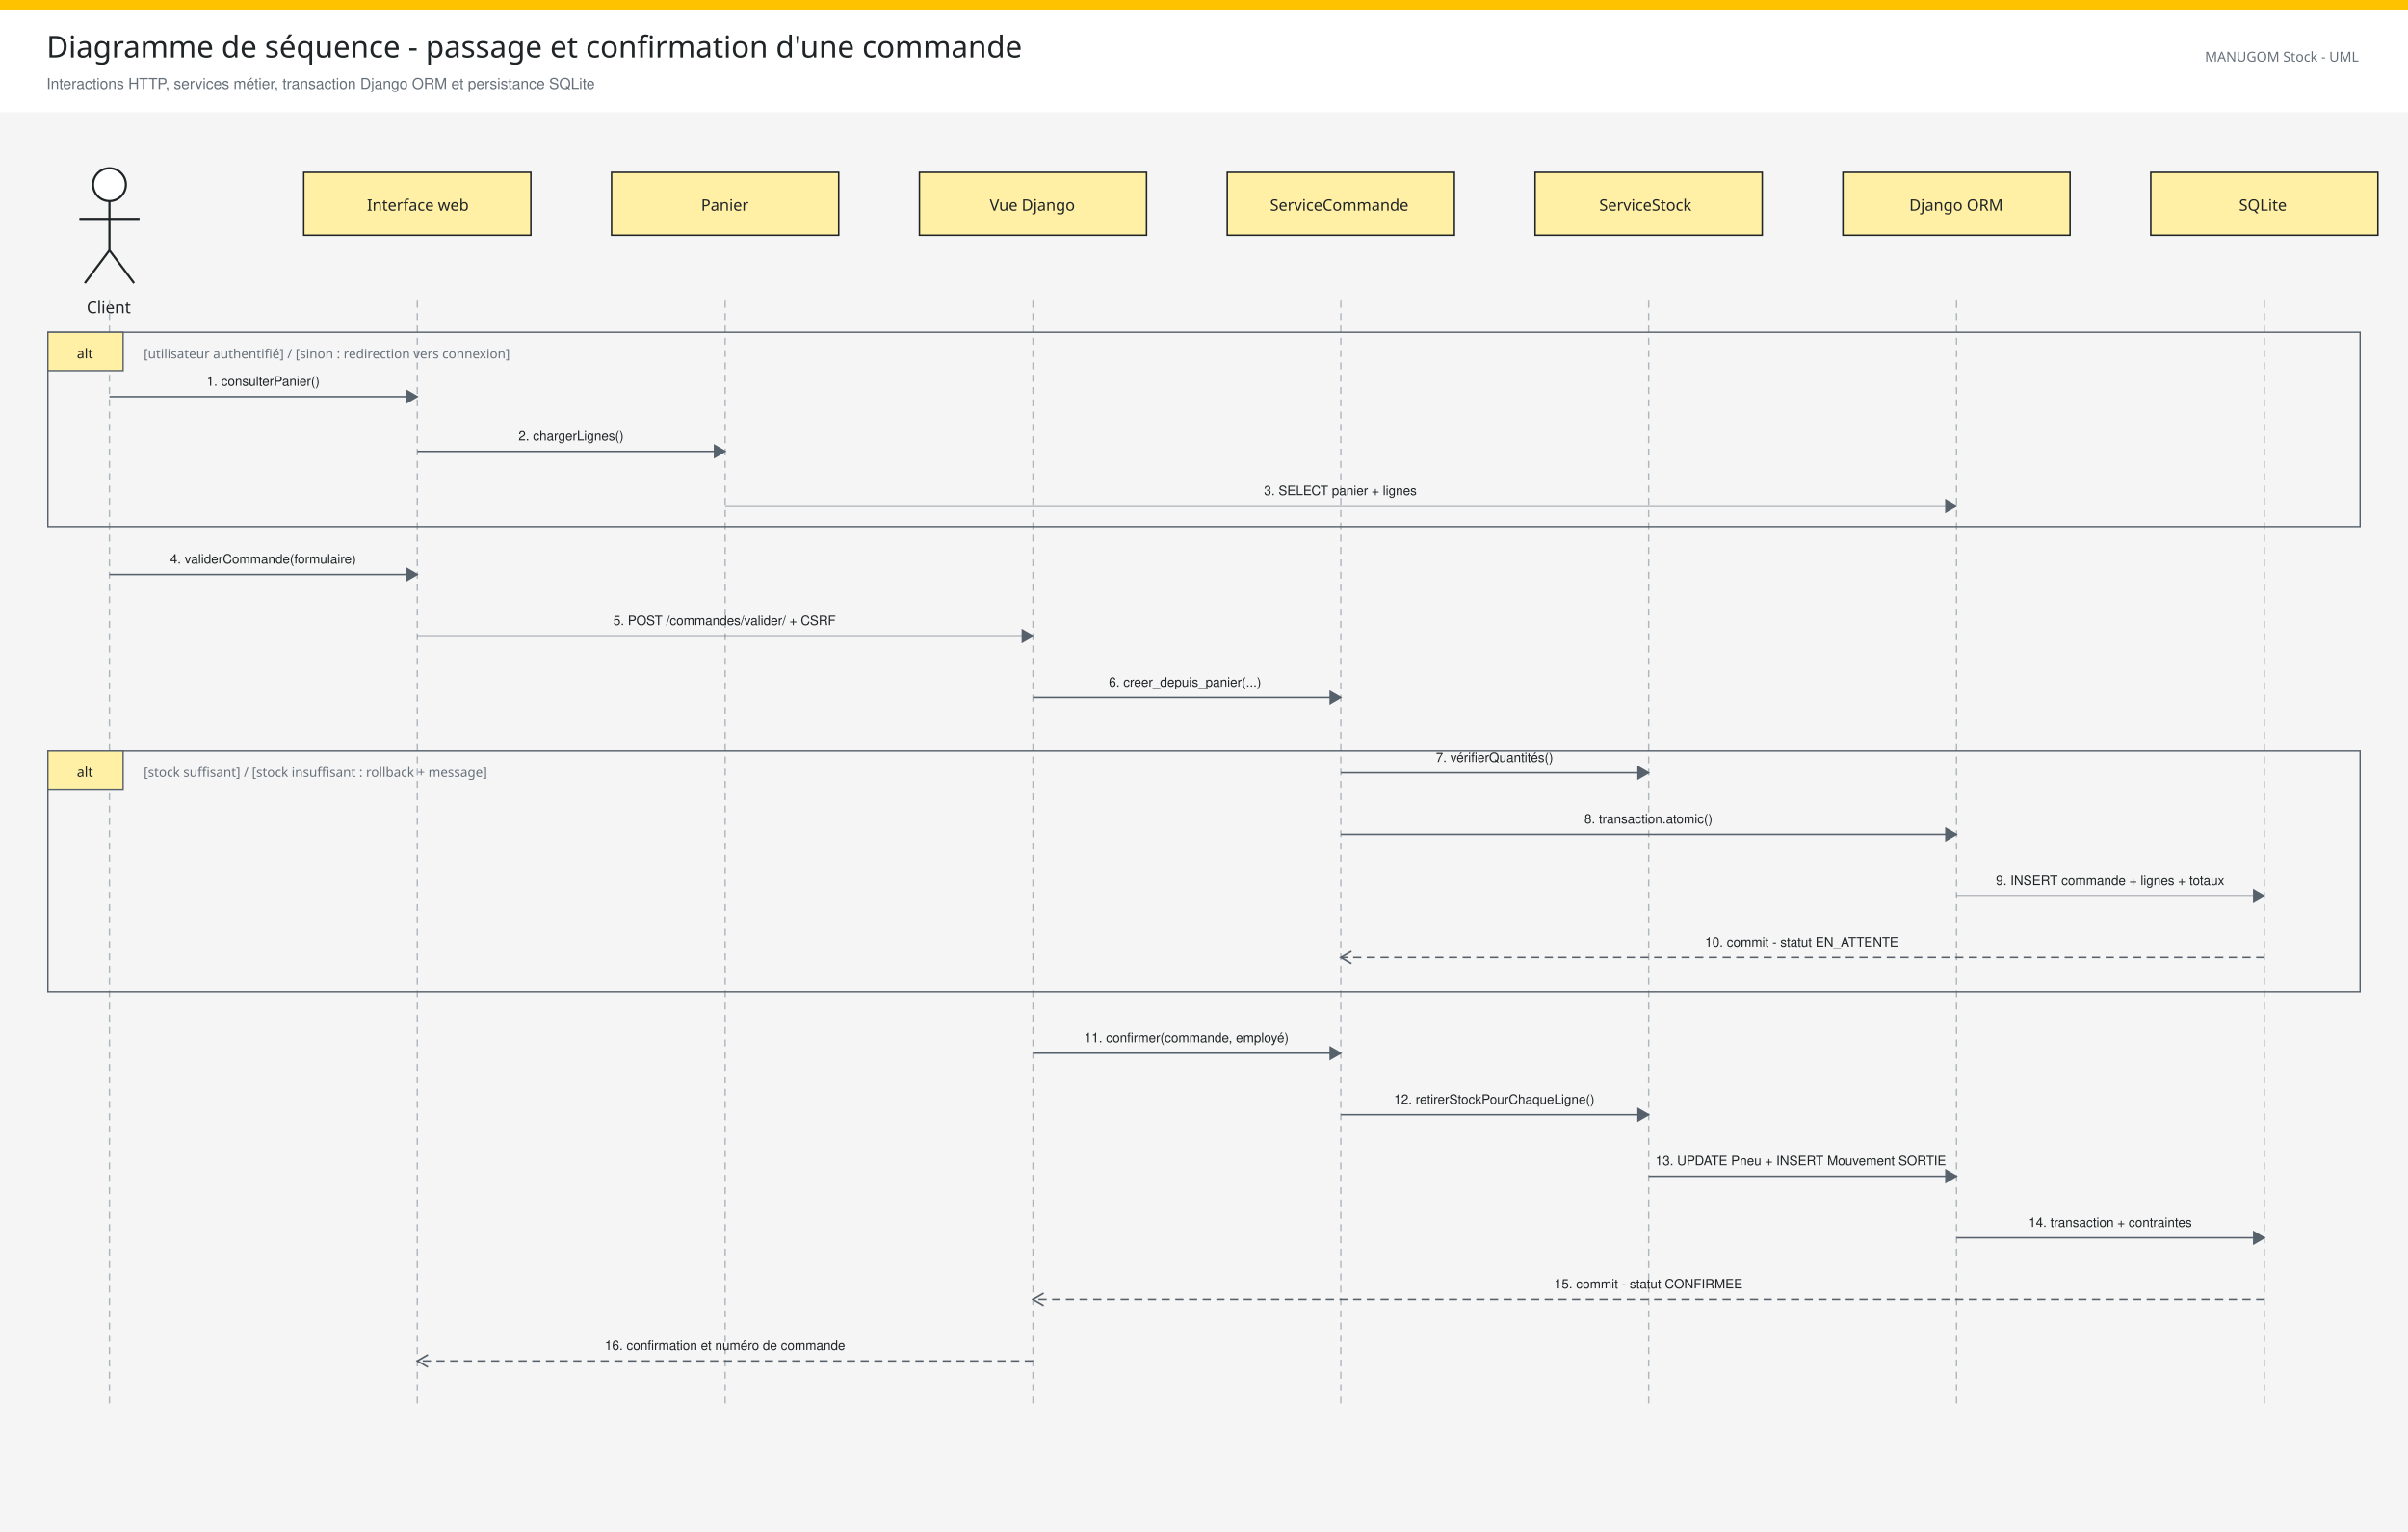
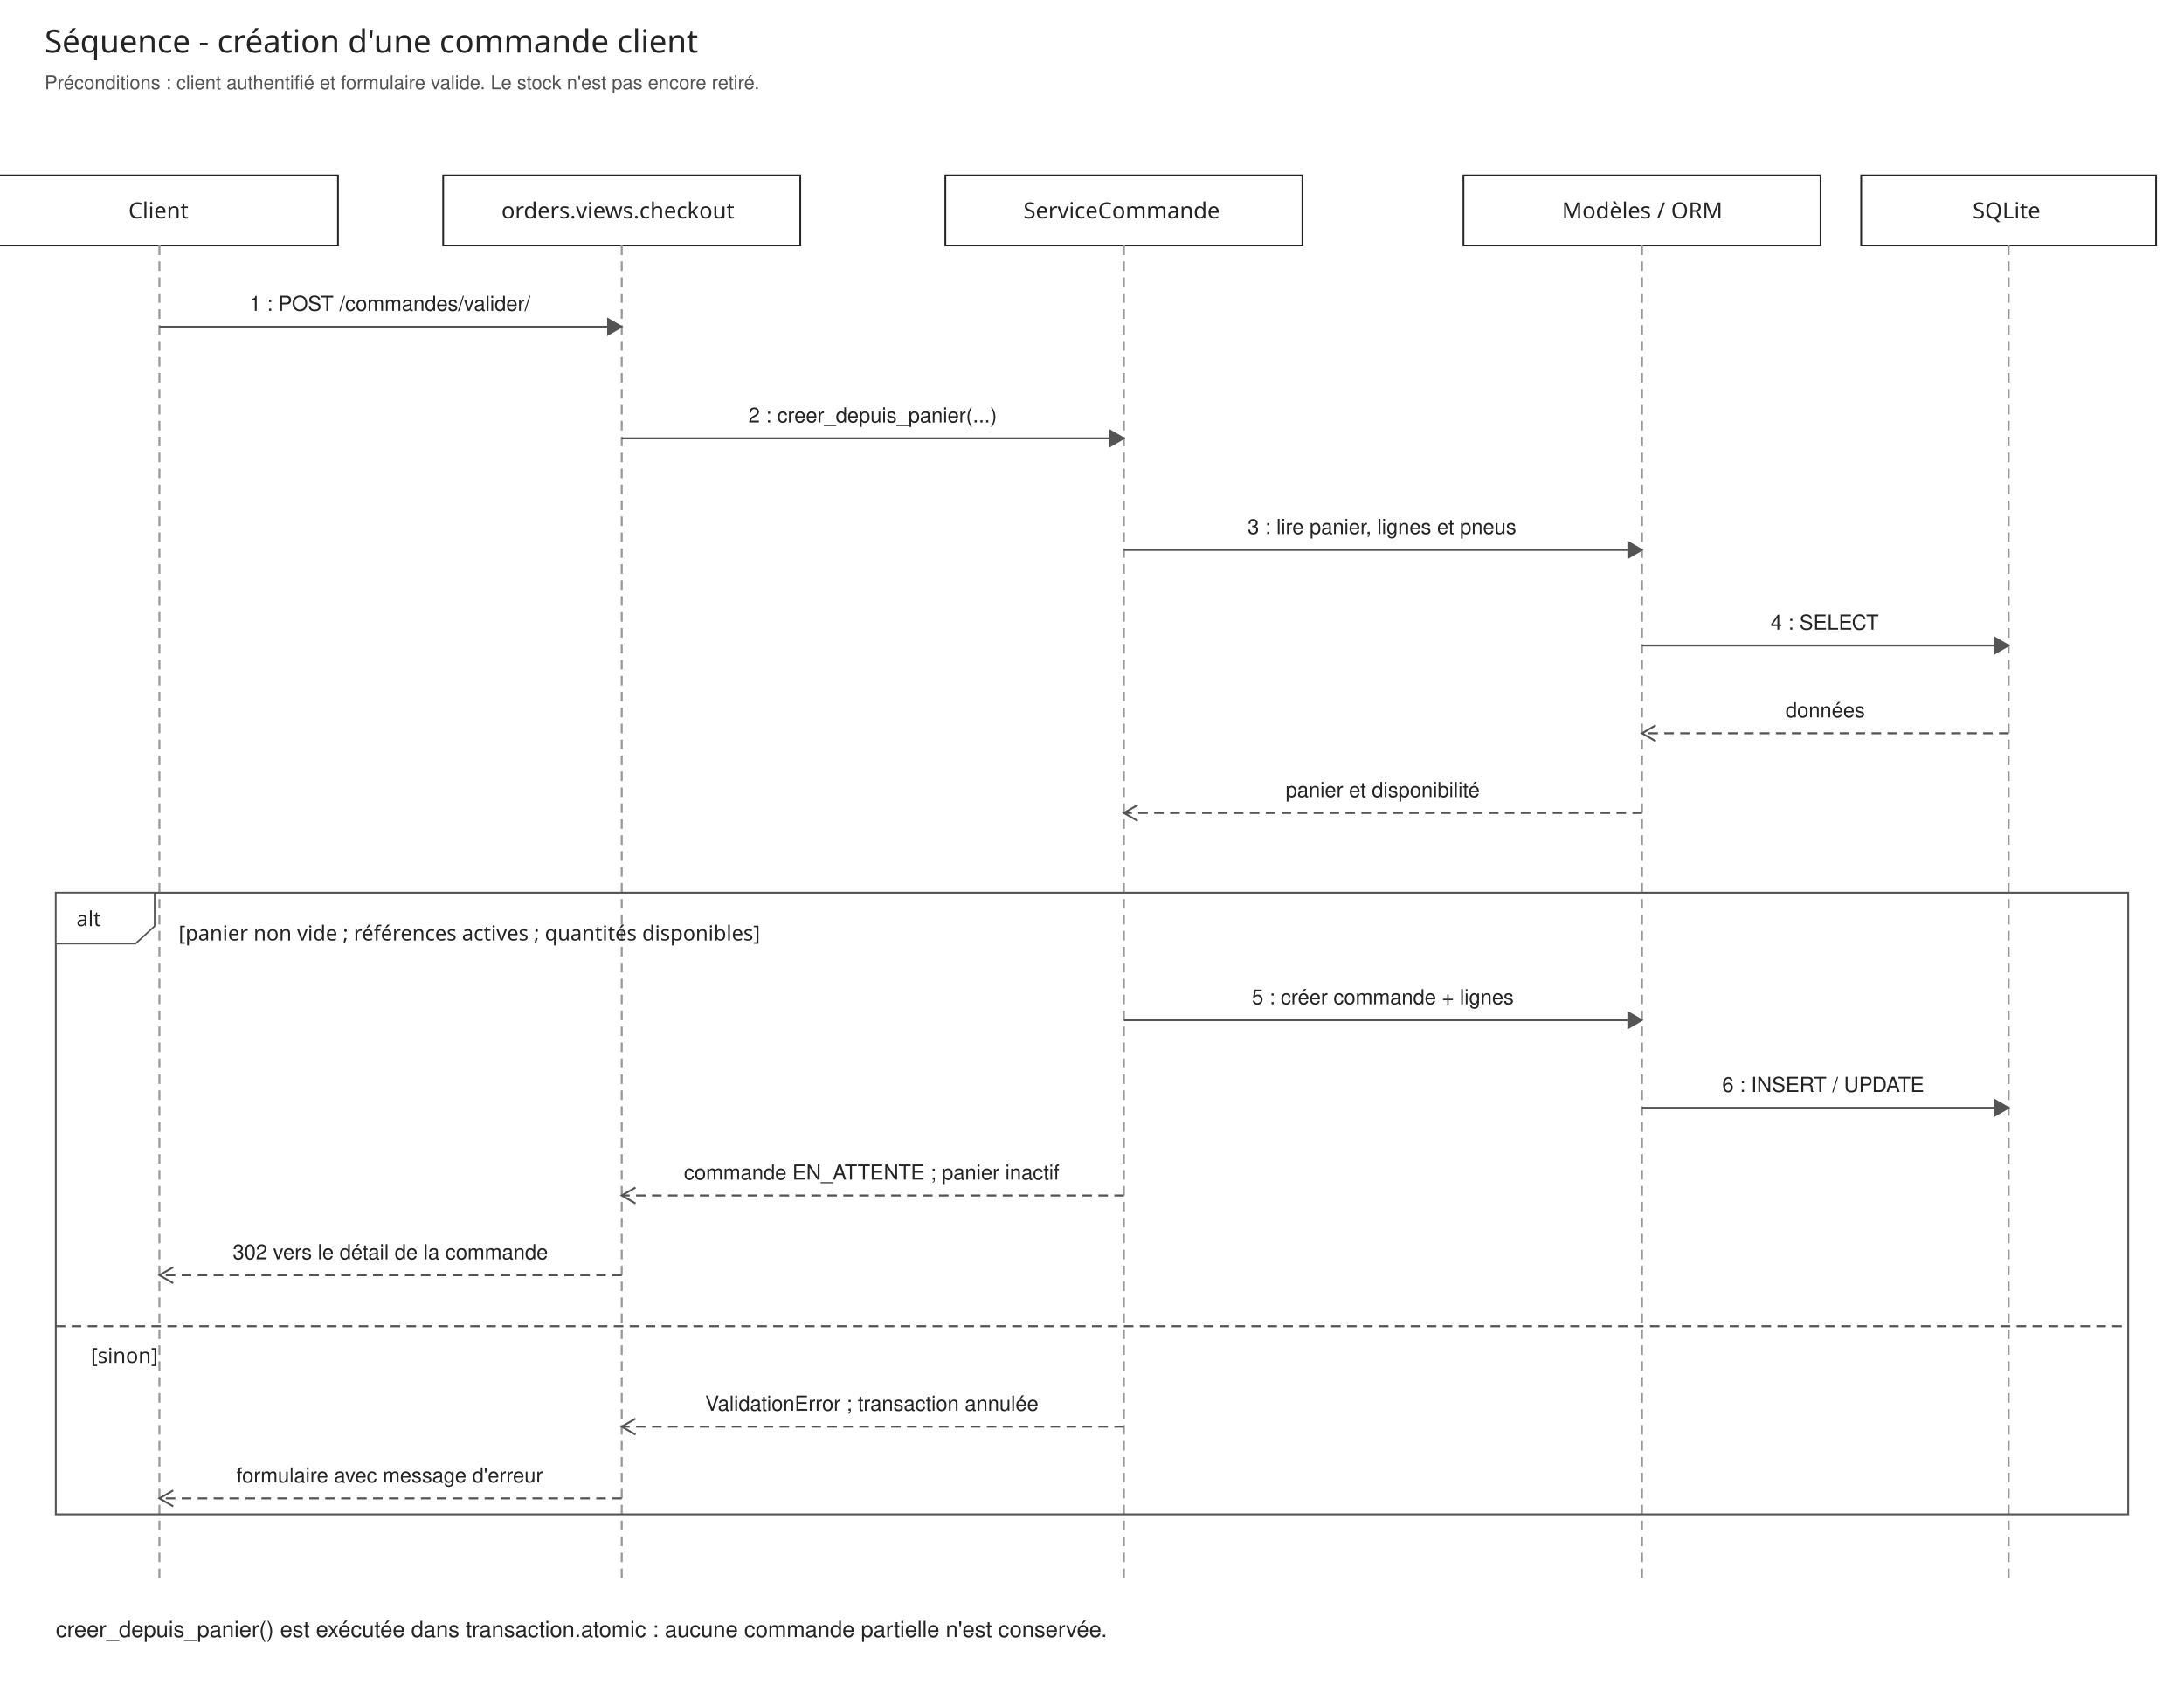
- <svg xmlns="http://www.w3.org/2000/svg" width="1760" height="1120" preserveAspectRatio="xMinYMin meet" viewBox="0 0 1760 1120" version="1.0" fill-rule="evenodd">
+ <svg xmlns="http://www.w3.org/2000/svg" width="1370" height="1070" preserveAspectRatio="xMinYMin meet" viewBox="0 0 1370 1070" version="1.0" fill-rule="evenodd">
  <clipPath id="clip">
-     <rect x="0" y="0" width="1760" height="1120" />
+     <rect x="0" y="0" width="1370" height="1070" />
  </clipPath>
-   <g id="group" transform="scale(1,-1) translate(0,-1120)" style="clip-path: url(#clip)">
+   <g id="group" transform="scale(1,-1) translate(0,-1070)" style="clip-path: url(#clip)">
    <g transform="">
-       <rect x="0" y="0" width="1760" height="1120" style="stroke: none; stroke-linecap: butt; stroke-width: 1; fill: rgb(96%,96%,96%); fill-rule: evenodd;" />
-       <rect x="0" y="1038" width="1760" height="82" style="stroke: none; stroke-linecap: butt; stroke-width: 1; fill: rgb(100%,100%,100%); fill-rule: evenodd;" />
-       <rect x="0" y="1113" width="1760" height="7" style="stroke: none; stroke-linecap: butt; stroke-width: 1; fill: rgb(100%,76%,0%); fill-rule: evenodd;" />
-       <text x="34" y="1078" style="font-family: Helvetica-Bold; font-size: 22px;fill: rgb(12%,14%,15%); stroke:none;" transform="translate(0,2156) scale(1,-1)">Diagramme de séquence - passage et confirmation d'une commande</text>
-       <text x="34" y="1055" style="font-family: Helvetica; font-size: 11px;fill: rgb(40%,44%,48%); stroke:none;" transform="translate(0,2110) scale(1,-1)">Interactions HTTP, services métier, transaction Django ORM et persistance SQLite</text>
-       <text x="1611.56" y="1075" style="font-family: Helvetica-Bold; font-size: 10px;fill: rgb(40%,44%,48%); stroke:none;" transform="translate(0,2150) scale(1,-1)">MANUGOM Stock - UML</text>
-       <circle cx="80" cy="985" r="12" style="stroke: rgb(12%,14%,15%); stroke-linecap: butt; stroke-width: 1.6; fill: rgb(100%,100%,100%); fill-rule: evenodd;" />
-       <path d="M 80,973 L 80,937 Z" style="stroke: rgb(12%,14%,15%); stroke-linecap: butt; stroke-width: 1.6;" />
-       <path d="M 58,960 L 102,960 Z" style="stroke: rgb(12%,14%,15%); stroke-linecap: butt; stroke-width: 1.6;" />
-       <path d="M 80,937 L 62,913 Z" style="stroke: rgb(12%,14%,15%); stroke-linecap: butt; stroke-width: 1.6;" />
-       <path d="M 80,937 L 98,913 Z" style="stroke: rgb(12%,14%,15%); stroke-linecap: butt; stroke-width: 1.6;" />
-       <text x="63.332" y="891" style="font-family: Helvetica-Bold; font-size: 12px;fill: rgb(12%,14%,15%); stroke:none;" transform="translate(0,1782) scale(1,-1)">Client</text>
-       <path d="M 80,900 L 80,92 Z" style="stroke: rgb(68%,71%,74%); stroke-linecap: butt; stroke-width: 1; stroke-dasharray: 5, 4;" />
-       <rect x="222" y="948" width="166" height="46" style="stroke: rgb(12%,14%,15%); stroke-linecap: butt; stroke-width: 1.1; fill: rgb(100%,94%,65%); fill-rule: evenodd;" />
-       <text x="268.252" y="966" style="font-family: Helvetica-Bold; font-size: 11.5px;fill: rgb(12%,14%,15%); stroke:none;" transform="translate(0,1932) scale(1,-1)">Interface web</text>
-       <path d="M 305,900 L 305,92 Z" style="stroke: rgb(68%,71%,74%); stroke-linecap: butt; stroke-width: 1; stroke-dasharray: 5, 4;" />
-       <rect x="447" y="948" width="166" height="46" style="stroke: rgb(12%,14%,15%); stroke-linecap: butt; stroke-width: 1.1; fill: rgb(100%,94%,65%); fill-rule: evenodd;" />
-       <text x="512.422" y="966" style="font-family: Helvetica-Bold; font-size: 11.5px;fill: rgb(12%,14%,15%); stroke:none;" transform="translate(0,1932) scale(1,-1)">Panier</text>
-       <path d="M 530,900 L 530,92 Z" style="stroke: rgb(68%,71%,74%); stroke-linecap: butt; stroke-width: 1; stroke-dasharray: 5, 4;" />
-       <rect x="672" y="948" width="166" height="46" style="stroke: rgb(12%,14%,15%); stroke-linecap: butt; stroke-width: 1.1; fill: rgb(100%,94%,65%); fill-rule: evenodd;" />
-       <text x="723.369" y="966" style="font-family: Helvetica-Bold; font-size: 11.5px;fill: rgb(12%,14%,15%); stroke:none;" transform="translate(0,1932) scale(1,-1)">Vue Django</text>
-       <path d="M 755,900 L 755,92 Z" style="stroke: rgb(68%,71%,74%); stroke-linecap: butt; stroke-width: 1; stroke-dasharray: 5, 4;" />
-       <rect x="897" y="948" width="166" height="46" style="stroke: rgb(12%,14%,15%); stroke-linecap: butt; stroke-width: 1.1; fill: rgb(100%,94%,65%); fill-rule: evenodd;" />
-       <text x="928.233" y="966" style="font-family: Helvetica-Bold; font-size: 11.5px;fill: rgb(12%,14%,15%); stroke:none;" transform="translate(0,1932) scale(1,-1)">ServiceCommande</text>
-       <path d="M 980,900 L 980,92 Z" style="stroke: rgb(68%,71%,74%); stroke-linecap: butt; stroke-width: 1; stroke-dasharray: 5, 4;" />
-       <rect x="1122" y="948" width="166" height="46" style="stroke: rgb(12%,14%,15%); stroke-linecap: butt; stroke-width: 1.1; fill: rgb(100%,94%,65%); fill-rule: evenodd;" />
-       <text x="1168.884" y="966" style="font-family: Helvetica-Bold; font-size: 11.5px;fill: rgb(12%,14%,15%); stroke:none;" transform="translate(0,1932) scale(1,-1)">ServiceStock</text>
-       <path d="M 1205,900 L 1205,92 Z" style="stroke: rgb(68%,71%,74%); stroke-linecap: butt; stroke-width: 1; stroke-dasharray: 5, 4;" />
-       <rect x="1347" y="948" width="166" height="46" style="stroke: rgb(12%,14%,15%); stroke-linecap: butt; stroke-width: 1.1; fill: rgb(100%,94%,65%); fill-rule: evenodd;" />
-       <text x="1395.5" y="966" style="font-family: Helvetica-Bold; font-size: 11.5px;fill: rgb(12%,14%,15%); stroke:none;" transform="translate(0,1932) scale(1,-1)">Django ORM</text>
-       <path d="M 1430,900 L 1430,92 Z" style="stroke: rgb(68%,71%,74%); stroke-linecap: butt; stroke-width: 1; stroke-dasharray: 5, 4;" />
-       <rect x="1572" y="948" width="166" height="46" style="stroke: rgb(12%,14%,15%); stroke-linecap: butt; stroke-width: 1.1; fill: rgb(100%,94%,65%); fill-rule: evenodd;" />
-       <text x="1636.468" y="966" style="font-family: Helvetica-Bold; font-size: 11.5px;fill: rgb(12%,14%,15%); stroke:none;" transform="translate(0,1932) scale(1,-1)">SQLite</text>
-       <path d="M 1655,900 L 1655,92 Z" style="stroke: rgb(68%,71%,74%); stroke-linecap: butt; stroke-width: 1; stroke-dasharray: 5, 4;" />
-       <rect x="35" y="735" width="1690" height="142" style="stroke: rgb(34%,38%,42%); stroke-linecap: butt; stroke-width: 1; fill: none; fill-rule: evenodd;" />
-       <rect x="35" y="849" width="55" height="28" style="stroke: rgb(34%,38%,42%); stroke-linecap: butt; stroke-width: 1; fill: rgb(100%,94%,65%); fill-rule: evenodd;" />
-       <text x="56.165" y="858" style="font-family: Helvetica-Bold; font-size: 10px;fill: rgb(12%,14%,15%); stroke:none;" transform="translate(0,1716) scale(1,-1)">alt</text>
-       <text x="105" y="858" style="font-family: Helvetica-Oblique; font-size: 9.5px;fill: rgb(40%,44%,48%); stroke:none;" transform="translate(0,1716) scale(1,-1)">[utilisateur authentifié] / [sinon : redirection vers connexion]</text>
-       <rect x="35" y="395" width="1690" height="176" style="stroke: rgb(34%,38%,42%); stroke-linecap: butt; stroke-width: 1; fill: none; fill-rule: evenodd;" />
-       <rect x="35" y="543" width="55" height="28" style="stroke: rgb(34%,38%,42%); stroke-linecap: butt; stroke-width: 1; fill: rgb(100%,94%,65%); fill-rule: evenodd;" />
-       <text x="56.165" y="552" style="font-family: Helvetica-Bold; font-size: 10px;fill: rgb(12%,14%,15%); stroke:none;" transform="translate(0,1104) scale(1,-1)">alt</text>
-       <text x="105" y="552" style="font-family: Helvetica-Oblique; font-size: 9.5px;fill: rgb(40%,44%,48%); stroke:none;" transform="translate(0,1104) scale(1,-1)">[stock suffisant] / [stock insuffisant : rollback + message]</text>
-       <polyline points="80 830, 305 830" style="stroke: rgb(34%,38%,42%); stroke-linecap: butt; stroke-width: 1.1; fill: None; fill-rule: evenodd;" />
-       <polygon points="305 830, 297.206 834.5, 297.206 825.5" style="stroke: rgb(34%,38%,42%); stroke-linecap: butt; stroke-width: 1; fill: rgb(34%,38%,42%); fill-rule: evenodd;" />
-       <text x="151.056" y="838" style="font-family: Helvetica; font-size: 9.5px;fill: rgb(12%,14%,15%); stroke:none;" transform="translate(0,1676) scale(1,-1)">1. consulterPanier()</text>
-       <polyline points="305 790, 530 790" style="stroke: rgb(34%,38%,42%); stroke-linecap: butt; stroke-width: 1.1; fill: None; fill-rule: evenodd;" />
-       <polygon points="530 790, 522.206 794.5, 522.206 785.5" style="stroke: rgb(34%,38%,42%); stroke-linecap: butt; stroke-width: 1; fill: rgb(34%,38%,42%); fill-rule: evenodd;" />
-       <text x="378.959" y="798" style="font-family: Helvetica; font-size: 9.5px;fill: rgb(12%,14%,15%); stroke:none;" transform="translate(0,1596) scale(1,-1)">2. chargerLignes()</text>
-       <polyline points="530 750, 1430 750" style="stroke: rgb(34%,38%,42%); stroke-linecap: butt; stroke-width: 1.1; fill: None; fill-rule: evenodd;" />
-       <polygon points="1430 750, 1422.206 754.5, 1422.206 745.5" style="stroke: rgb(34%,38%,42%); stroke-linecap: butt; stroke-width: 1; fill: rgb(34%,38%,42%); fill-rule: evenodd;" />
-       <text x="923.898" y="758" style="font-family: Helvetica; font-size: 9.5px;fill: rgb(12%,14%,15%); stroke:none;" transform="translate(0,1516) scale(1,-1)">3. SELECT panier + lignes</text>
-       <polyline points="80 700, 305 700" style="stroke: rgb(34%,38%,42%); stroke-linecap: butt; stroke-width: 1.1; fill: None; fill-rule: evenodd;" />
-       <polygon points="305 700, 297.206 704.5, 297.206 695.5" style="stroke: rgb(34%,38%,42%); stroke-linecap: butt; stroke-width: 1; fill: rgb(34%,38%,42%); fill-rule: evenodd;" />
-       <text x="124.404" y="708" style="font-family: Helvetica; font-size: 9.5px;fill: rgb(12%,14%,15%); stroke:none;" transform="translate(0,1416) scale(1,-1)">4. validerCommande(formulaire)</text>
-       <polyline points="305 655, 755 655" style="stroke: rgb(34%,38%,42%); stroke-linecap: butt; stroke-width: 1.1; fill: None; fill-rule: evenodd;" />
-       <polygon points="755 655, 747.206 659.5, 747.206 650.5" style="stroke: rgb(34%,38%,42%); stroke-linecap: butt; stroke-width: 1; fill: rgb(34%,38%,42%); fill-rule: evenodd;" />
-       <text x="448.3" y="663" style="font-family: Helvetica; font-size: 9.5px;fill: rgb(12%,14%,15%); stroke:none;" transform="translate(0,1326) scale(1,-1)">5. POST /commandes/valider/ + CSRF</text>
-       <polyline points="755 610, 980 610" style="stroke: rgb(34%,38%,42%); stroke-linecap: butt; stroke-width: 1.1; fill: None; fill-rule: evenodd;" />
-       <polygon points="980 610, 972.206 614.5, 972.206 605.5" style="stroke: rgb(34%,38%,42%); stroke-linecap: butt; stroke-width: 1; fill: rgb(34%,38%,42%); fill-rule: evenodd;" />
-       <text x="810.476" y="618" style="font-family: Helvetica; font-size: 9.5px;fill: rgb(12%,14%,15%); stroke:none;" transform="translate(0,1236) scale(1,-1)">6. creer_depuis_panier(...) </text>
-       <polyline points="980 555, 1205 555" style="stroke: rgb(34%,38%,42%); stroke-linecap: butt; stroke-width: 1.1; fill: None; fill-rule: evenodd;" />
-       <polygon points="1205 555, 1197.206 559.5, 1197.206 550.5" style="stroke: rgb(34%,38%,42%); stroke-linecap: butt; stroke-width: 1; fill: rgb(34%,38%,42%); fill-rule: evenodd;" />
-       <text x="1049.475" y="563" style="font-family: Helvetica; font-size: 9.5px;fill: rgb(12%,14%,15%); stroke:none;" transform="translate(0,1126) scale(1,-1)">7. vérifierQuantités()</text>
-       <polyline points="980 510, 1430 510" style="stroke: rgb(34%,38%,42%); stroke-linecap: butt; stroke-width: 1.1; fill: None; fill-rule: evenodd;" />
-       <polygon points="1430 510, 1422.206 514.5, 1422.206 505.5" style="stroke: rgb(34%,38%,42%); stroke-linecap: butt; stroke-width: 1; fill: rgb(34%,38%,42%); fill-rule: evenodd;" />
-       <text x="1158.013" y="518" style="font-family: Helvetica; font-size: 9.5px;fill: rgb(12%,14%,15%); stroke:none;" transform="translate(0,1036) scale(1,-1)">8. transaction.atomic()</text>
-       <polyline points="1430 465, 1655 465" style="stroke: rgb(34%,38%,42%); stroke-linecap: butt; stroke-width: 1.1; fill: None; fill-rule: evenodd;" />
-       <polygon points="1655 465, 1647.206 469.5, 1647.206 460.5" style="stroke: rgb(34%,38%,42%); stroke-linecap: butt; stroke-width: 1; fill: rgb(34%,38%,42%); fill-rule: evenodd;" />
-       <text x="1458.81" y="473" style="font-family: Helvetica; font-size: 9.5px;fill: rgb(12%,14%,15%); stroke:none;" transform="translate(0,946) scale(1,-1)">9. INSERT commande + lignes + totaux</text>
-       <polyline points="1655 420, 980 420" style="stroke: rgb(34%,38%,42%); stroke-linecap: butt; stroke-width: 1.1; fill: None; fill-rule: evenodd; stroke-dasharray: 6, 4;" />
-       <polyline points="987.794 415.5, 980 420, 987.794 424.5" style="stroke: rgb(34%,38%,42%); stroke-linecap: butt; stroke-width: 1.2; fill: None; fill-rule: evenodd;" />
-       <text x="1246.231" y="428" style="font-family: Helvetica; font-size: 9.5px;fill: rgb(12%,14%,15%); stroke:none;" transform="translate(0,856) scale(1,-1)">10. commit - statut EN_ATTENTE</text>
-       <polyline points="755 350, 980 350" style="stroke: rgb(34%,38%,42%); stroke-linecap: butt; stroke-width: 1.1; fill: None; fill-rule: evenodd;" />
-       <polygon points="980 350, 972.206 354.5, 972.206 345.5" style="stroke: rgb(34%,38%,42%); stroke-linecap: butt; stroke-width: 1; fill: rgb(34%,38%,42%); fill-rule: evenodd;" />
-       <text x="792.535" y="358" style="font-family: Helvetica; font-size: 9.5px;fill: rgb(12%,14%,15%); stroke:none;" transform="translate(0,716) scale(1,-1)">11. confirmer(commande, employé)</text>
-       <polyline points="980 305, 1205 305" style="stroke: rgb(34%,38%,42%); stroke-linecap: butt; stroke-width: 1.1; fill: None; fill-rule: evenodd;" />
-       <polygon points="1205 305, 1197.206 309.5, 1197.206 300.5" style="stroke: rgb(34%,38%,42%); stroke-linecap: butt; stroke-width: 1; fill: rgb(34%,38%,42%); fill-rule: evenodd;" />
-       <text x="1018.846" y="313" style="font-family: Helvetica; font-size: 9.5px;fill: rgb(12%,14%,15%); stroke:none;" transform="translate(0,626) scale(1,-1)">12. retirerStockPourChaqueLigne()</text>
-       <polyline points="1205 260, 1430 260" style="stroke: rgb(34%,38%,42%); stroke-linecap: butt; stroke-width: 1.1; fill: None; fill-rule: evenodd;" />
-       <polygon points="1430 260, 1422.206 264.5, 1422.206 255.5" style="stroke: rgb(34%,38%,42%); stroke-linecap: butt; stroke-width: 1; fill: rgb(34%,38%,42%); fill-rule: evenodd;" />
-       <text x="1209.927" y="268" style="font-family: Helvetica; font-size: 9.5px;fill: rgb(12%,14%,15%); stroke:none;" transform="translate(0,536) scale(1,-1)">13. UPDATE Pneu + INSERT Mouvement SORTIE</text>
-       <polyline points="1430 215, 1655 215" style="stroke: rgb(34%,38%,42%); stroke-linecap: butt; stroke-width: 1.1; fill: None; fill-rule: evenodd;" />
-       <polygon points="1655 215, 1647.206 219.5, 1647.206 210.5" style="stroke: rgb(34%,38%,42%); stroke-linecap: butt; stroke-width: 1; fill: rgb(34%,38%,42%); fill-rule: evenodd;" />
-       <text x="1482.697" y="223" style="font-family: Helvetica; font-size: 9.5px;fill: rgb(12%,14%,15%); stroke:none;" transform="translate(0,446) scale(1,-1)">14. transaction + contraintes</text>
-       <polyline points="1655 170, 755 170" style="stroke: rgb(34%,38%,42%); stroke-linecap: butt; stroke-width: 1.1; fill: None; fill-rule: evenodd; stroke-dasharray: 6, 4;" />
-       <polyline points="762.794 165.5, 755 170, 762.794 174.5" style="stroke: rgb(34%,38%,42%); stroke-linecap: butt; stroke-width: 1.2; fill: None; fill-rule: evenodd;" />
-       <text x="1136.111" y="178" style="font-family: Helvetica; font-size: 9.5px;fill: rgb(12%,14%,15%); stroke:none;" transform="translate(0,356) scale(1,-1)">15. commit - statut CONFIRMEE</text>
-       <polyline points="755 125, 305 125" style="stroke: rgb(34%,38%,42%); stroke-linecap: butt; stroke-width: 1.1; fill: None; fill-rule: evenodd; stroke-dasharray: 6, 4;" />
-       <polyline points="312.794 120.5, 305 125, 312.794 129.5" style="stroke: rgb(34%,38%,42%); stroke-linecap: butt; stroke-width: 1.2; fill: None; fill-rule: evenodd;" />
-       <text x="442.087" y="133" style="font-family: Helvetica; font-size: 9.5px;fill: rgb(12%,14%,15%); stroke:none;" transform="translate(0,266) scale(1,-1)">16. confirmation et numéro de commande</text>
+       <rect x="0" y="0" width="1370" height="1070" style="stroke: none; stroke-linecap: butt; stroke-width: 1; fill: rgb(100%,100%,100%); fill-rule: evenodd;" />
+       <text x="28" y="1037" style="font-family: Helvetica-Bold; font-size: 20px;fill: rgb(14%,14%,14%); stroke:none;" transform="translate(0,2074) scale(1,-1)">Séquence - création d'une commande client</text>
+       <text x="28" y="1014" style="font-family: Helvetica; font-size: 12px;fill: rgb(33%,33%,33%); stroke:none;" transform="translate(0,2028) scale(1,-1)">Préconditions : client authentifié et formulaire valide. Le stock n'est pas encore retiré.</text>
+       <rect x="-12.0" y="916" width="224.0" height="44" style="stroke: rgb(14%,14%,14%); stroke-linecap: butt; stroke-width: 1.1; fill: rgb(100%,100%,100%); fill-rule: evenodd;" />
+       <text x="80.554" y="933" style="font-family: Helvetica-Bold; font-size: 14px;fill: rgb(14%,14%,14%); stroke:none;" transform="translate(0,1866) scale(1,-1)">Client</text>
+       <polyline points="100 916, 100 80" style="stroke: rgb(60%,60%,60%); stroke-linecap: butt; stroke-width: 1.25; fill: None; fill-rule: evenodd; stroke-dasharray: 6, 4;" />
+       <rect x="278.0" y="916" width="224.0" height="44" style="stroke: rgb(14%,14%,14%); stroke-linecap: butt; stroke-width: 1.1; fill: rgb(100%,100%,100%); fill-rule: evenodd;" />
+       <text x="314.526" y="933" style="font-family: Helvetica-Bold; font-size: 14px;fill: rgb(14%,14%,14%); stroke:none;" transform="translate(0,1866) scale(1,-1)">orders.views.checkout</text>
+       <polyline points="390 916, 390 80" style="stroke: rgb(60%,60%,60%); stroke-linecap: butt; stroke-width: 1.25; fill: None; fill-rule: evenodd; stroke-dasharray: 6, 4;" />
+       <rect x="593.0" y="916" width="224.0" height="44" style="stroke: rgb(14%,14%,14%); stroke-linecap: butt; stroke-width: 1.1; fill: rgb(100%,100%,100%); fill-rule: evenodd;" />
+       <text x="641.979" y="933" style="font-family: Helvetica-Bold; font-size: 14px;fill: rgb(14%,14%,14%); stroke:none;" transform="translate(0,1866) scale(1,-1)">ServiceCommande</text>
+       <polyline points="705 916, 705 80" style="stroke: rgb(60%,60%,60%); stroke-linecap: butt; stroke-width: 1.25; fill: None; fill-rule: evenodd; stroke-dasharray: 6, 4;" />
+       <rect x="918.0" y="916" width="224.0" height="44" style="stroke: rgb(14%,14%,14%); stroke-linecap: butt; stroke-width: 1.1; fill: rgb(100%,100%,100%); fill-rule: evenodd;" />
+       <text x="979.824" y="933" style="font-family: Helvetica-Bold; font-size: 14px;fill: rgb(14%,14%,14%); stroke:none;" transform="translate(0,1866) scale(1,-1)">Modèles / ORM</text>
+       <polyline points="1030 916, 1030 80" style="stroke: rgb(60%,60%,60%); stroke-linecap: butt; stroke-width: 1.25; fill: None; fill-rule: evenodd; stroke-dasharray: 6, 4;" />
+       <rect x="1167.5" y="916" width="185.0" height="44" style="stroke: rgb(14%,14%,14%); stroke-linecap: butt; stroke-width: 1.1; fill: rgb(100%,100%,100%); fill-rule: evenodd;" />
+       <text x="1237.439" y="933" style="font-family: Helvetica-Bold; font-size: 14px;fill: rgb(14%,14%,14%); stroke:none;" transform="translate(0,1866) scale(1,-1)">SQLite</text>
+       <polyline points="1260 916, 1260 80" style="stroke: rgb(60%,60%,60%); stroke-linecap: butt; stroke-width: 1.25; fill: None; fill-rule: evenodd; stroke-dasharray: 6, 4;" />
+       <polyline points="100 865, 390 865" style="stroke: rgb(33%,33%,33%); stroke-linecap: butt; stroke-width: 1.25; fill: None; fill-rule: evenodd;" />
+       <polygon points="390 865, 381.34 870, 381.34 860" style="stroke: rgb(33%,33%,33%); stroke-linecap: butt; stroke-width: 1; fill: rgb(33%,33%,33%); fill-rule: evenodd;" />
+       <text x="156.496" y="875" style="font-family: Helvetica; font-size: 13px;fill: rgb(14%,14%,14%); stroke:none;" transform="translate(0,1750) scale(1,-1)">1 : POST /commandes/valider/</text>
+       <polyline points="390 795, 705 795" style="stroke: rgb(33%,33%,33%); stroke-linecap: butt; stroke-width: 1.25; fill: None; fill-rule: evenodd;" />
+       <polygon points="705 795, 696.34 800, 696.34 790" style="stroke: rgb(33%,33%,33%); stroke-linecap: butt; stroke-width: 1; fill: rgb(33%,33%,33%); fill-rule: evenodd;" />
+       <text x="469.467" y="805" style="font-family: Helvetica; font-size: 13px;fill: rgb(14%,14%,14%); stroke:none;" transform="translate(0,1610) scale(1,-1)">2 : creer_depuis_panier(...)</text>
+       <polyline points="705 725, 1030 725" style="stroke: rgb(33%,33%,33%); stroke-linecap: butt; stroke-width: 1.25; fill: None; fill-rule: evenodd;" />
+       <polygon points="1030 725, 1021.34 730, 1021.34 720" style="stroke: rgb(33%,33%,33%); stroke-linecap: butt; stroke-width: 1; fill: rgb(33%,33%,33%); fill-rule: evenodd;" />
+       <text x="782.597" y="735" style="font-family: Helvetica; font-size: 13px;fill: rgb(14%,14%,14%); stroke:none;" transform="translate(0,1470) scale(1,-1)">3 : lire panier, lignes et pneus</text>
+       <polyline points="1030 665, 1260 665" style="stroke: rgb(33%,33%,33%); stroke-linecap: butt; stroke-width: 1.25; fill: None; fill-rule: evenodd;" />
+       <polygon points="1260 665, 1251.34 670, 1251.34 660" style="stroke: rgb(33%,33%,33%); stroke-linecap: butt; stroke-width: 1; fill: rgb(33%,33%,33%); fill-rule: evenodd;" />
+       <text x="1110.68" y="675" style="font-family: Helvetica; font-size: 13px;fill: rgb(14%,14%,14%); stroke:none;" transform="translate(0,1350) scale(1,-1)">4 : SELECT</text>
+       <polyline points="1260 610, 1030 610" style="stroke: rgb(33%,33%,33%); stroke-linecap: butt; stroke-width: 1.25; fill: None; fill-rule: evenodd; stroke-dasharray: 6, 4;" />
+       <polyline points="1038.66 605, 1030 610, 1038.66 615" style="stroke: rgb(33%,33%,33%); stroke-linecap: butt; stroke-width: 1.2; fill: None; fill-rule: evenodd;" />
+       <text x="1120.066" y="620" style="font-family: Helvetica; font-size: 13px;fill: rgb(14%,14%,14%); stroke:none;" transform="translate(0,1240) scale(1,-1)">données</text>
+       <polyline points="1030 560, 705 560" style="stroke: rgb(33%,33%,33%); stroke-linecap: butt; stroke-width: 1.25; fill: None; fill-rule: evenodd; stroke-dasharray: 6, 4;" />
+       <polyline points="713.66 555, 705 560, 713.66 565" style="stroke: rgb(33%,33%,33%); stroke-linecap: butt; stroke-width: 1.2; fill: None; fill-rule: evenodd;" />
+       <text x="806.446" y="570" style="font-family: Helvetica; font-size: 13px;fill: rgb(14%,14%,14%); stroke:none;" transform="translate(0,1140) scale(1,-1)">panier et disponibilité</text>
+       <rect x="35" y="120" width="1300" height="390" style="stroke: rgb(33%,33%,33%); stroke-linecap: butt; stroke-width: 1.15; fill: none; fill-rule: evenodd;" />
+       <polygon points="35 510, 97 510, 97 489, 85 478, 35 478" style="stroke: rgb(33%,33%,33%); stroke-linecap: butt; stroke-width: 1; fill: rgb(100%,100%,100%); fill-rule: evenodd;" />
+       <text x="48" y="489" style="font-family: Helvetica-Bold; font-size: 13px;fill: rgb(14%,14%,14%); stroke:none;" transform="translate(0,978) scale(1,-1)">alt</text>
+       <text x="112" y="480" style="font-family: Helvetica-Oblique; font-size: 13px;fill: rgb(14%,14%,14%); stroke:none;" transform="translate(0,960) scale(1,-1)">[panier non vide ; références actives ; quantités disponibles]</text>
+       <polyline points="705 430, 1030 430" style="stroke: rgb(33%,33%,33%); stroke-linecap: butt; stroke-width: 1.25; fill: None; fill-rule: evenodd;" />
+       <polygon points="1030 430, 1021.34 435, 1021.34 425" style="stroke: rgb(33%,33%,33%); stroke-linecap: butt; stroke-width: 1; fill: rgb(33%,33%,33%); fill-rule: evenodd;" />
+       <text x="785.314" y="440" style="font-family: Helvetica; font-size: 13px;fill: rgb(14%,14%,14%); stroke:none;" transform="translate(0,880) scale(1,-1)">5 : créer commande + lignes</text>
+       <polyline points="1030 375, 1260 375" style="stroke: rgb(33%,33%,33%); stroke-linecap: butt; stroke-width: 1.25; fill: None; fill-rule: evenodd;" />
+       <polygon points="1260 375, 1251.34 380, 1251.34 370" style="stroke: rgb(33%,33%,33%); stroke-linecap: butt; stroke-width: 1; fill: rgb(33%,33%,33%); fill-rule: evenodd;" />
+       <text x="1080.344" y="385" style="font-family: Helvetica; font-size: 13px;fill: rgb(14%,14%,14%); stroke:none;" transform="translate(0,770) scale(1,-1)">6 : INSERT / UPDATE</text>
+       <polyline points="705 320, 390 320" style="stroke: rgb(33%,33%,33%); stroke-linecap: butt; stroke-width: 1.25; fill: None; fill-rule: evenodd; stroke-dasharray: 6, 4;" />
+       <polyline points="398.66 315, 390 320, 398.66 325" style="stroke: rgb(33%,33%,33%); stroke-linecap: butt; stroke-width: 1.2; fill: None; fill-rule: evenodd;" />
+       <text x="429.018" y="330" style="font-family: Helvetica; font-size: 13px;fill: rgb(14%,14%,14%); stroke:none;" transform="translate(0,660) scale(1,-1)">commande EN_ATTENTE ; panier inactif</text>
+       <polyline points="390 270, 100 270" style="stroke: rgb(33%,33%,33%); stroke-linecap: butt; stroke-width: 1.25; fill: None; fill-rule: evenodd; stroke-dasharray: 6, 4;" />
+       <polyline points="108.66 265, 100 270, 108.66 275" style="stroke: rgb(33%,33%,33%); stroke-linecap: butt; stroke-width: 1.2; fill: None; fill-rule: evenodd;" />
+       <text x="146.012" y="280" style="font-family: Helvetica; font-size: 13px;fill: rgb(14%,14%,14%); stroke:none;" transform="translate(0,560) scale(1,-1)">302 vers le détail de la commande</text>
+       <polyline points="35 238, 1335 238" style="stroke: rgb(33%,33%,33%); stroke-linecap: butt; stroke-width: 1.25; fill: None; fill-rule: evenodd; stroke-dasharray: 6, 4;" />
+       <text x="57" y="215" style="font-family: Helvetica-Oblique; font-size: 13px;fill: rgb(14%,14%,14%); stroke:none;" transform="translate(0,430) scale(1,-1)">[sinon]</text>
+       <polyline points="705 175, 390 175" style="stroke: rgb(33%,33%,33%); stroke-linecap: butt; stroke-width: 1.25; fill: None; fill-rule: evenodd; stroke-dasharray: 6, 4;" />
+       <polyline points="398.66 170, 390 175, 398.66 180" style="stroke: rgb(33%,33%,33%); stroke-linecap: butt; stroke-width: 1.2; fill: None; fill-rule: evenodd;" />
+       <text x="442.369" y="185" style="font-family: Helvetica; font-size: 13px;fill: rgb(14%,14%,14%); stroke:none;" transform="translate(0,370) scale(1,-1)">ValidationError ; transaction annulée</text>
+       <polyline points="390 130, 100 130" style="stroke: rgb(33%,33%,33%); stroke-linecap: butt; stroke-width: 1.25; fill: None; fill-rule: evenodd; stroke-dasharray: 6, 4;" />
+       <polyline points="108.66 125, 100 130, 108.66 135" style="stroke: rgb(33%,33%,33%); stroke-linecap: butt; stroke-width: 1.2; fill: None; fill-rule: evenodd;" />
+       <text x="148.397" y="140" style="font-family: Helvetica; font-size: 13px;fill: rgb(14%,14%,14%); stroke:none;" transform="translate(0,280) scale(1,-1)">formulaire avec message d'erreur</text>
+       <text x="35" y="43" style="font-family: Helvetica; font-size: 14px;fill: rgb(14%,14%,14%); stroke:none;" transform="translate(0,86) scale(1,-1)">creer_depuis_panier() est exécutée dans transaction.atomic : aucune commande partielle n'est conservée.</text>
    </g>
  </g>
</svg>
